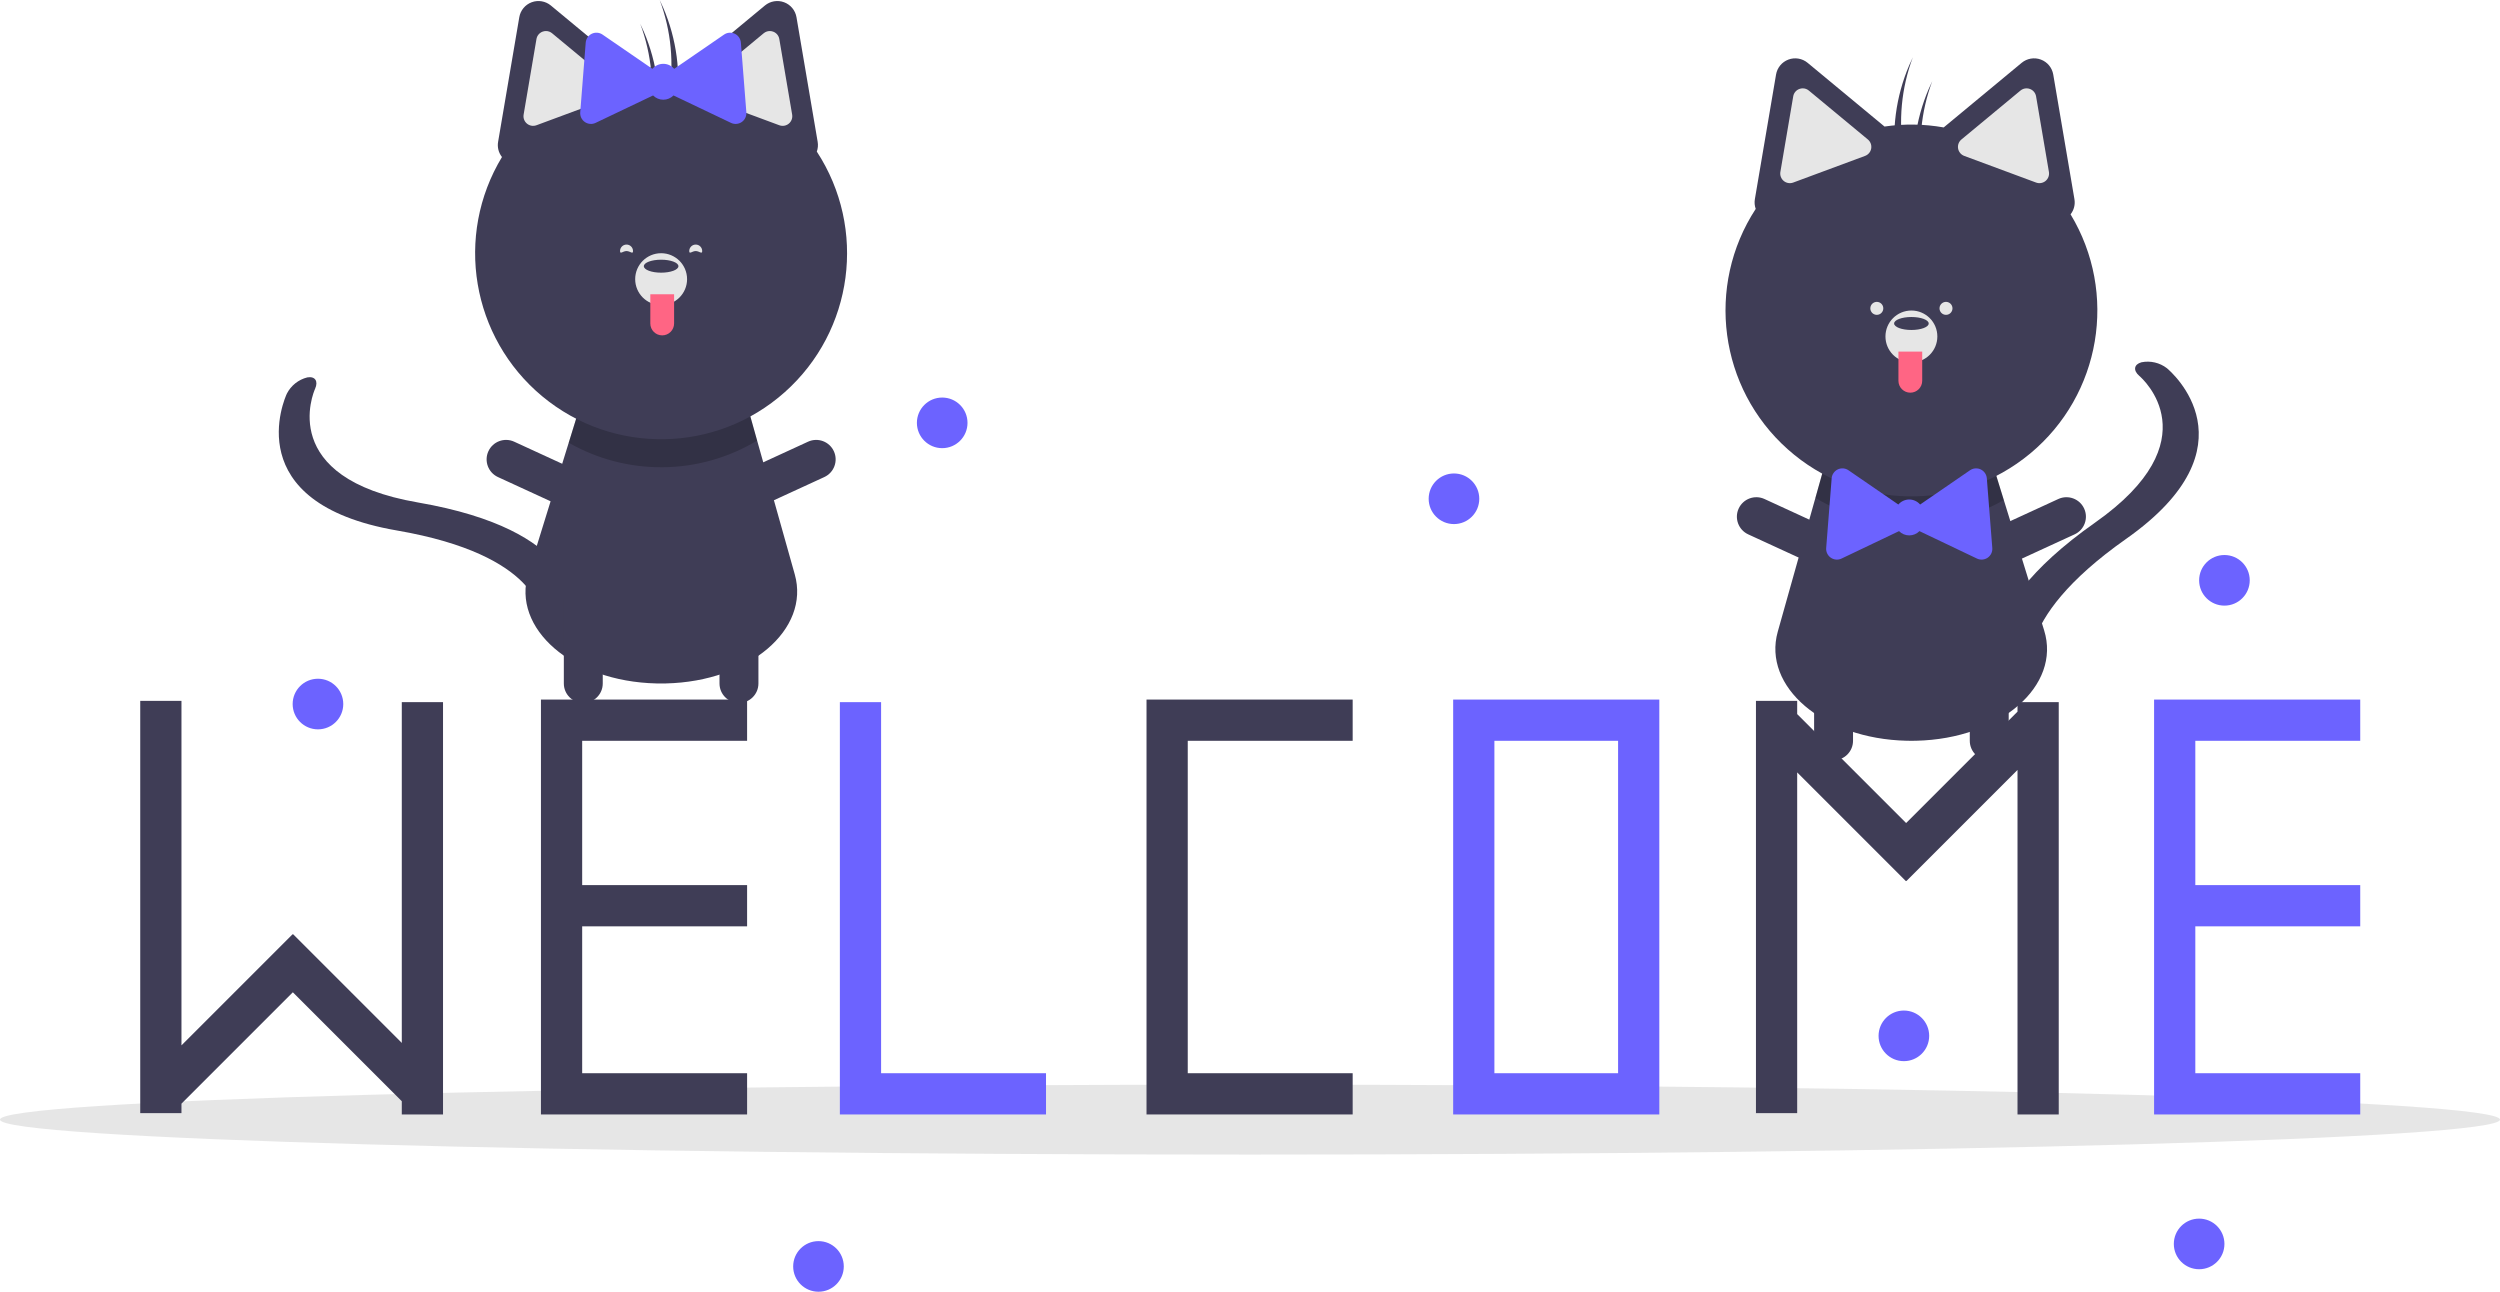
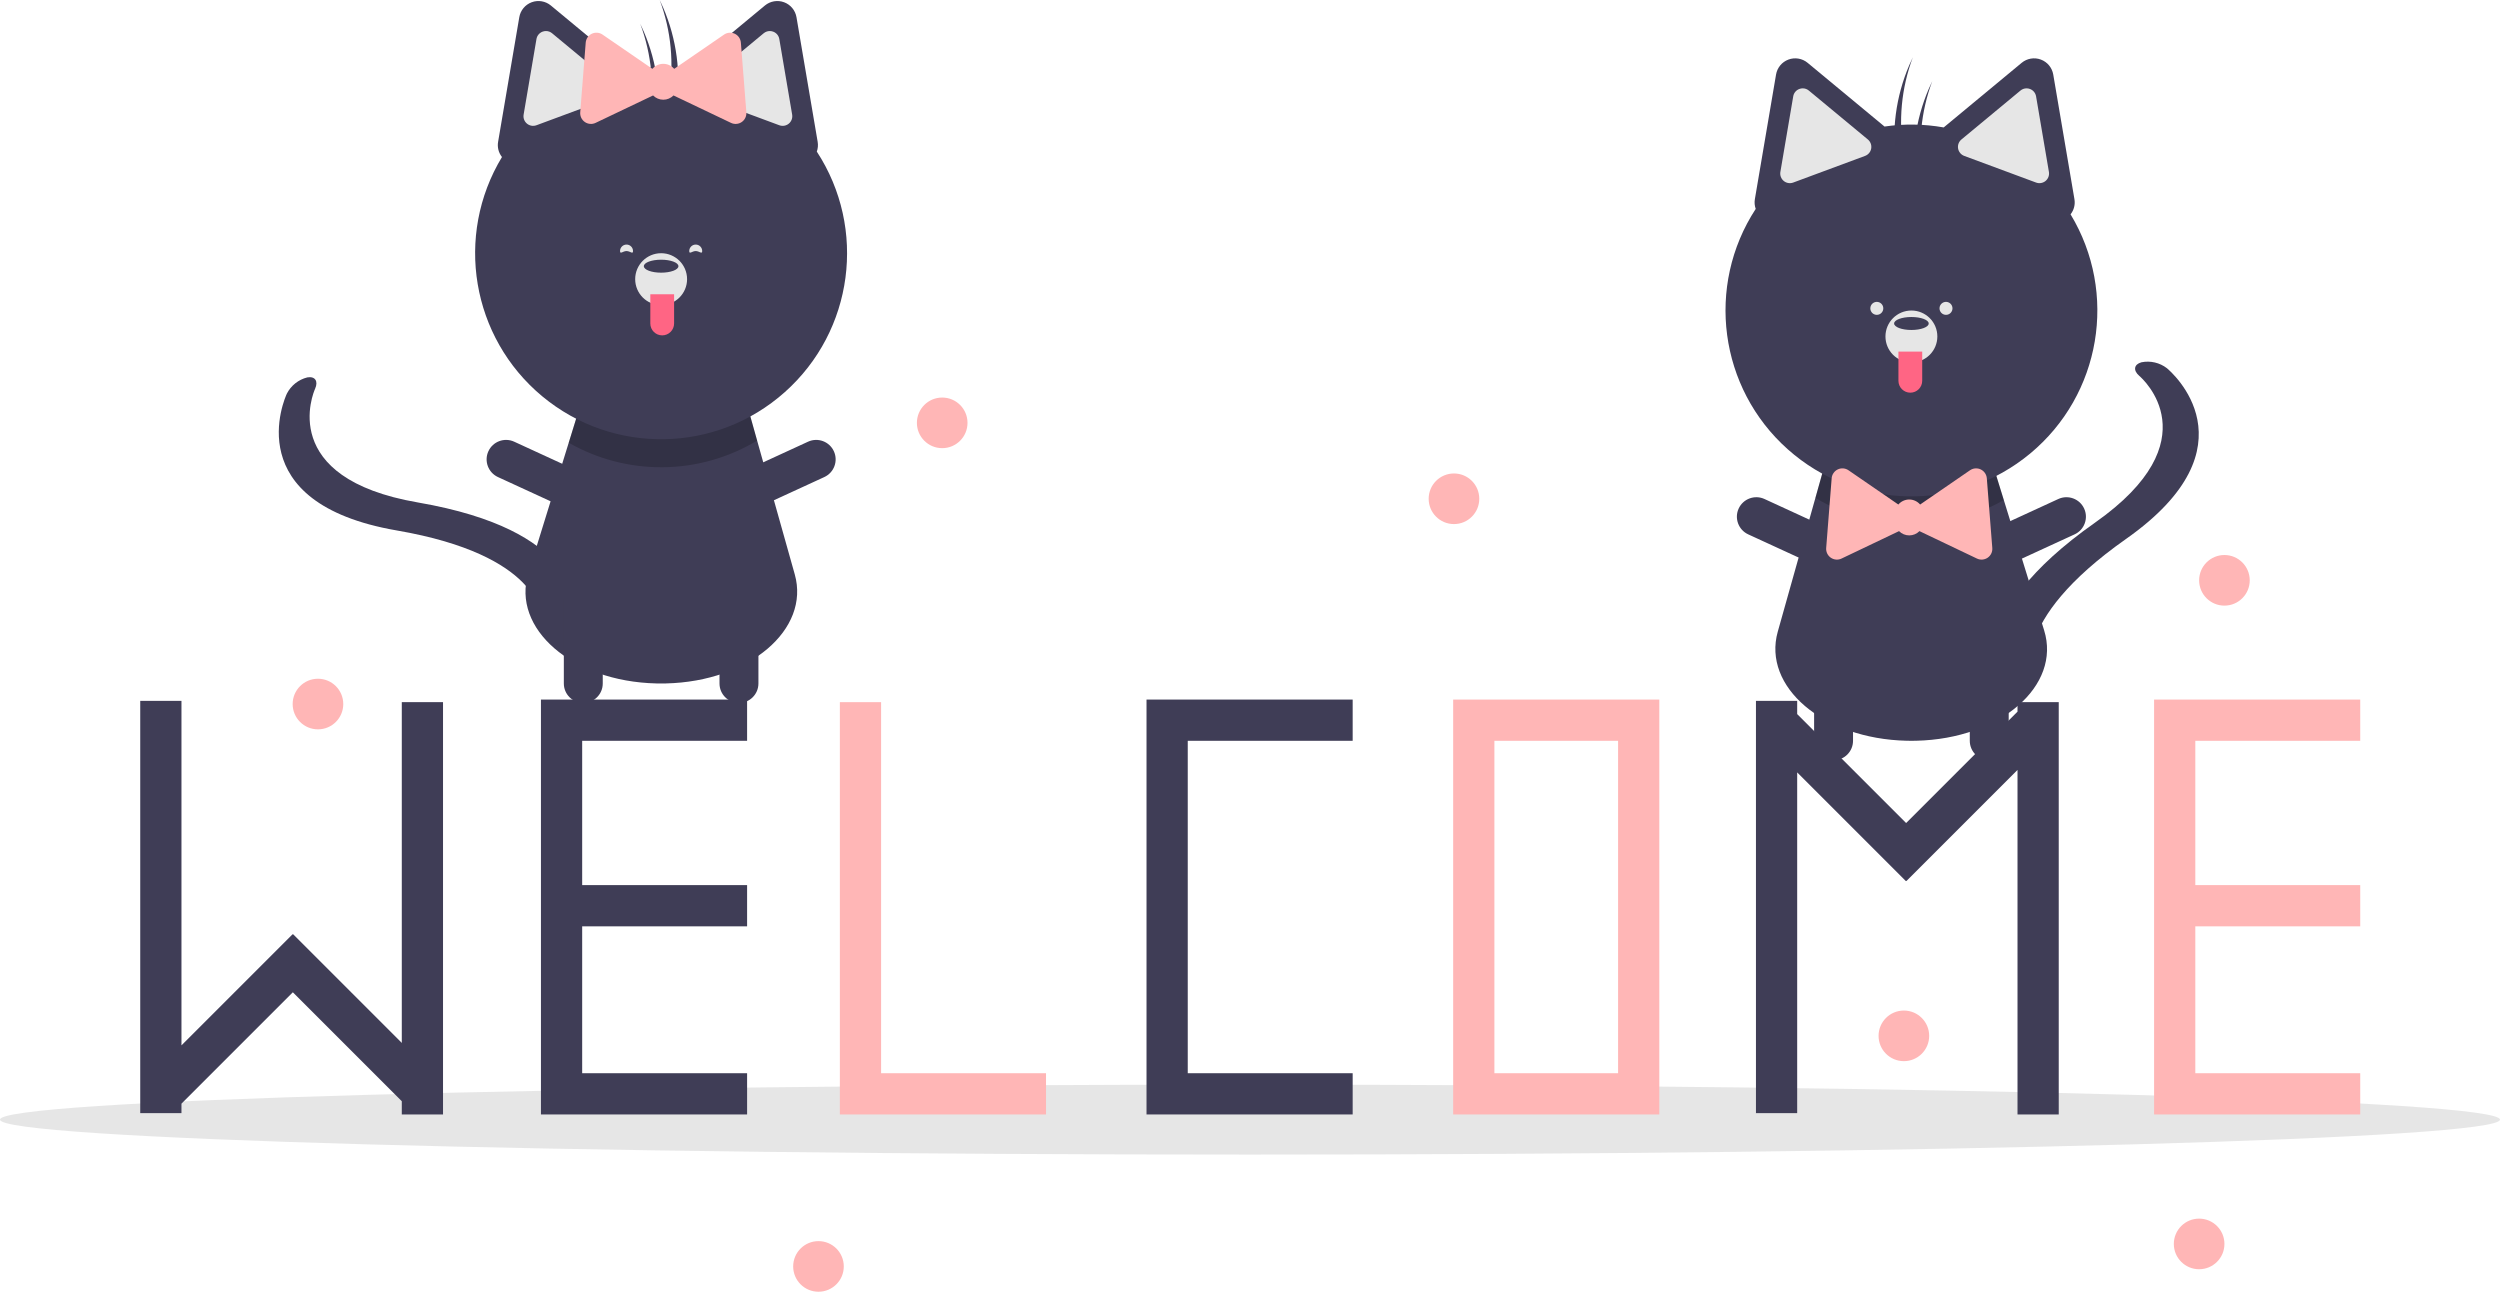
<svg xmlns="http://www.w3.org/2000/svg" data-name="Layer 1" width="889.076" height="459.38" viewBox="0 0 889.076 459.38">
  <ellipse cx="444.538" cy="398.169" rx="444.538" ry="12.435" fill="#e6e6e6" />
  <path d="M836.907,483.742c-.561.008-1.123.015-1.692.015s-1.13-.008-1.692-.015c-29.757-.677-51.326-19.269-45.836-38.777l13.387-47.589,3.383-12.041,59.976,1.023,3.645,11.78,14.348,46.366C888.502,464.119,866.934,483.065,836.907,483.742Z" transform="translate(-155.4622 -220.3102)" fill="#3f3d56" />
  <path d="M868.079,398.137a66.201,66.201,0,0,1-67.004-.761l3.383-12.041,59.976,1.023Z" transform="translate(-155.4622 -220.3102)" opacity="0.2" />
  <path d="M865.548,446.544c2.591-9.656,11.106-23.585,34.987-40.38,41.648-29.294,16.803-51.259,15.727-52.18-2.258-1.93-1.925-4.098.775-4.839a11.224,11.224,0,0,1,9.034,2.103c1.348,1.115,32.459,27.683-14.537,60.734-42.295,29.75-33.302,49.169-33.199,49.355,1.133,2.077-.684,3.739-4.063,3.716s-7.039-1.723-8.176-3.797C865.856,460.818,863.135,455.533,865.548,446.544Z" transform="translate(-155.4622 -220.3102)" fill="#3f3d56" />
  <path d="M807.534,490.677a6.92,6.92,0,0,1-6.92-6.92V453.769a6.92,6.92,0,0,1,13.841,0v29.988A6.92,6.92,0,0,1,807.534,490.677Z" transform="translate(-155.4622 -220.3102)" fill="#3f3d56" />
  <path d="M813.602,419.484a6.92,6.92,0,0,1-9.179,3.394l-27.243-12.534a6.92,6.92,0,0,1,5.785-12.574l27.243,12.534A6.92,6.92,0,0,1,813.602,419.484Z" transform="translate(-155.4622 -220.3102)" fill="#3f3d56" />
  <path d="M856.829,419.484a6.92,6.92,0,0,0,9.179,3.394l27.243-12.534a6.92,6.92,0,0,0-5.785-12.574l-27.243,12.534A6.92,6.92,0,0,0,856.829,419.484Z" transform="translate(-155.4622 -220.3102)" fill="#3f3d56" />
  <path d="M862.897,490.677a6.92,6.92,0,0,0,6.92-6.92V453.769a6.92,6.92,0,1,0-13.841,0v29.988A6.92,6.92,0,0,0,862.897,490.677Z" transform="translate(-155.4622 -220.3102)" fill="#3f3d56" />
  <path d="M891.818,296.535a6.806,6.806,0,0,0,1.373-5.408l-3.766-22.157-3.766-22.157a6.913,6.913,0,0,0-11.226-4.164L857.127,256.988l-10.426,8.64a65.694,65.694,0,0,0-21.047-.317l-10.043-8.322-17.305-14.34a6.913,6.913,0,0,0-11.226,4.164l-3.766,22.157-3.766,22.157a6.844,6.844,0,0,0,.301,3.474,66.118,66.118,0,1,0,111.969,1.935Z" transform="translate(-155.4622 -220.3102)" fill="#3f3d56" />
  <path d="M796.572,251.728a3.447,3.447,0,0,0-1.202.218,3.388,3.388,0,0,0-2.184,2.635L788.618,281.451a3.423,3.423,0,0,0,4.565,3.782l25.553-9.479a3.422,3.422,0,0,0,.993-5.844l-0-.001-20.985-17.39A3.392,3.392,0,0,0,796.572,251.728Z" transform="translate(-155.4622 -220.3102)" fill="#e6e6e6" />
  <path d="M876.167,251.728a3.392,3.392,0,0,0-2.172.792l-20.986,17.391a3.422,3.422,0,0,0,.993,5.844l25.553,9.479a3.423,3.423,0,0,0,4.565-3.782l-4.567-26.87a3.388,3.388,0,0,0-2.184-2.635A3.447,3.447,0,0,0,876.167,251.728Z" transform="translate(-155.4622 -220.3102)" fill="#e6e6e6" />
  <circle cx="679.753" cy="119.658" r="9.227" fill="#e6e6e6" />
  <ellipse cx="679.753" cy="115.044" rx="6.151" ry="2.307" fill="#3f3d56" />
  <path d="M675.14,125.04H683.598a0,0,0,0,1,0,0v10.38a4.229,4.229,0,0,1-4.229,4.229h0a4.229,4.229,0,0,1-4.229-4.229V125.04a0,0,0,0,1,0,0Z" fill="#ff6584" />
  <path d="M835.729,240.69c-.444.92-.874,1.849-1.279,2.798a65.818,65.818,0,0,0-4.651,35.344c.866-1.256,1.776-2.565,2.701-3.888A65.775,65.775,0,0,1,835.729,240.69Z" transform="translate(-155.4622 -220.3102)" fill="#3f3d56" />
  <path d="M842.649,249.148c-.444.92-.874,1.849-1.279,2.798A65.818,65.818,0,0,0,836.719,287.29c.866-1.256,1.776-2.565,2.701-3.888A65.775,65.775,0,0,1,842.649,249.148Z" transform="translate(-155.4622 -220.3102)" fill="#3f3d56" />
-   <path d="M863.985,415.199l-.975-12.398-.975-12.398a3.825,3.825,0,0,0-5.98-2.853l-10.25,7.043-7.485,5.143a5.095,5.095,0,0,0-7.749,0l-7.485-5.143L812.838,387.55a3.825,3.825,0,0,0-5.98,2.853l-.975,12.398-.975,12.398a3.825,3.825,0,0,0,5.461,3.752l11.224-5.355,9.223-4.4a5.101,5.101,0,0,0,7.262,0l9.223,4.4,11.224,5.355A3.825,3.825,0,0,0,863.985,415.199Z" transform="translate(-155.4622 -220.3102)" fill="#6c63ff" />
+   <path d="M863.985,415.199l-.975-12.398-.975-12.398a3.825,3.825,0,0,0-5.98-2.853l-10.25,7.043-7.485,5.143a5.095,5.095,0,0,0-7.749,0l-7.485-5.143L812.838,387.55a3.825,3.825,0,0,0-5.98,2.853l-.975,12.398-.975,12.398a3.825,3.825,0,0,0,5.461,3.752l11.224-5.355,9.223-4.4a5.101,5.101,0,0,0,7.262,0l9.223,4.4,11.224,5.355A3.825,3.825,0,0,0,863.985,415.199Z" transform="translate(-155.4622 -220.3102)" fill="#FFB6B6" />
  <circle cx="667.451" cy="109.662" r="2.307" fill="#e6e6e6" />
  <circle cx="692.056" cy="109.662" r="2.307" fill="#e6e6e6" />
  <path d="M388.888,463.362c.561.008,1.123.015,1.692.015s1.13-.008,1.692-.015c29.757-.677,51.326-19.269,45.836-38.777l-13.387-47.589L421.336,364.955l-59.976,1.023-3.645,11.78-14.348,46.366C337.293,443.739,358.861,462.685,388.888,463.362Z" transform="translate(-155.4622 -220.3102)" fill="#3f3d56" />
  <path d="M357.715,377.758a66.201,66.201,0,0,0,67.004-.761L421.336,364.955l-59.976,1.023Z" transform="translate(-155.4622 -220.3102)" opacity="0.2" />
  <path d="M352.962,420.524c-6.473-7.619-20.13-16.565-48.9-21.526-50.177-8.656-37.121-39.139-36.542-40.432,1.215-2.711-.014-4.527-2.771-4.041a11.224,11.224,0,0,0-7.266,5.766c-.741,1.585-17.492,38.91,39.127,48.673,50.957,8.79,51.139,30.19,51.125,30.403-.136,2.362,2.218,3.087,5.263,1.62s5.625-4.569,5.765-6.931C358.791,433.557,358.99,427.616,352.962,420.524Z" transform="translate(-155.4622 -220.3102)" fill="#3f3d56" />
  <path d="M418.261,470.298a6.92,6.92,0,0,0,6.92-6.92V433.389a6.92,6.92,0,0,0-13.841,0v29.988A6.92,6.92,0,0,0,418.261,470.298Z" transform="translate(-155.4622 -220.3102)" fill="#3f3d56" />
  <path d="M412.193,399.105a6.92,6.92,0,0,0,9.179,3.394l27.243-12.534a6.92,6.92,0,1,0-5.785-12.574l-27.243,12.534A6.92,6.92,0,0,0,412.193,399.105Z" transform="translate(-155.4622 -220.3102)" fill="#3f3d56" />
  <path d="M368.966,399.105a6.92,6.92,0,0,1-9.179,3.394l-27.243-12.534a6.92,6.92,0,1,1,5.785-12.574l27.243,12.534A6.92,6.92,0,0,1,368.966,399.105Z" transform="translate(-155.4622 -220.3102)" fill="#3f3d56" />
  <path d="M362.898,470.298a6.92,6.92,0,0,1-6.92-6.92V433.389a6.92,6.92,0,0,1,13.841,0v29.988A6.92,6.92,0,0,1,362.898,470.298Z" transform="translate(-155.4622 -220.3102)" fill="#3f3d56" />
  <path d="M445.947,274.221a6.844,6.844,0,0,0,.301-3.474l-3.766-22.157-3.766-22.157a6.913,6.913,0,0,0-11.226-4.164l-17.305,14.34L400.141,244.931a65.694,65.694,0,0,0-21.047.317l-10.426-8.64-17.305-14.34a6.913,6.913,0,0,0-11.226,4.164L336.37,248.59l-3.766,22.157a6.806,6.806,0,0,0,1.373,5.408,66.137,66.137,0,1,0,111.969-1.935Z" transform="translate(-155.4622 -220.3102)" fill="#3f3d56" />
  <path d="M427.051,232.14,406.066,249.53l-0.0.001a3.422,3.422,0,0,0,.993,5.844l25.553,9.479a3.423,3.423,0,0,0,4.565-3.782l-4.567-26.87a3.388,3.388,0,0,0-2.184-2.635,3.447,3.447,0,0,0-1.202-.218A3.392,3.392,0,0,0,427.051,232.14Z" transform="translate(-155.4622 -220.3102)" fill="#e6e6e6" />
  <path d="M348.427,231.566a3.388,3.388,0,0,0-2.184,2.635l-4.567,26.87a3.423,3.423,0,0,0,4.565,3.782l25.553-9.479a3.422,3.422,0,0,0,.993-5.844l-20.986-17.391a3.392,3.392,0,0,0-2.172-.792A3.447,3.447,0,0,0,348.427,231.566Z" transform="translate(-155.4622 -220.3102)" fill="#e6e6e6" />
  <circle cx="235.117" cy="99.278" r="9.227" fill="#e6e6e6" />
  <ellipse cx="235.117" cy="94.665" rx="6.151" ry="2.307" fill="#3f3d56" />
  <path d="M390.964,324.971h0A4.229,4.229,0,0,1,395.193,329.2v10.38a0,0,0,0,1,0,0h-8.458a0,0,0,0,1,0,0V329.2A4.229,4.229,0,0,1,390.964,324.971Z" transform="translate(626.4652 444.2411) rotate(-180)" fill="#ff6584" />
  <path d="M390.066,220.31c.444.92.874,1.849,1.279,2.798a65.818,65.818,0,0,1,4.651,35.344c-.866-1.256-1.776-2.565-2.701-3.888A65.775,65.775,0,0,0,390.066,220.31Z" transform="translate(-155.4622 -220.3102)" fill="#3f3d56" />
  <path d="M383.146,228.768c.444.92.874,1.849,1.279,2.798a65.818,65.818,0,0,1,4.651,35.344c-.866-1.256-1.776-2.565-2.701-3.888A65.775,65.775,0,0,0,383.146,228.768Z" transform="translate(-155.4622 -220.3102)" fill="#3f3d56" />
-   <path d="M361.81,260.258l.975-12.398.975-12.398a3.825,3.825,0,0,1,5.98-2.853l10.25,7.043,7.485,5.143a5.095,5.095,0,0,1,7.749,0l7.485-5.143,10.25-7.043a3.825,3.825,0,0,1,5.98,2.853l.975,12.398.975,12.398a3.825,3.825,0,0,1-5.461,3.752L404.202,258.655l-9.223-4.4a5.101,5.101,0,0,1-7.262,0l-9.223,4.4L367.27,264.01A3.825,3.825,0,0,1,361.81,260.258Z" transform="translate(-155.4622 -220.3102)" fill="#6c63ff" />
+   <path d="M361.81,260.258l.975-12.398.975-12.398a3.825,3.825,0,0,1,5.98-2.853l10.25,7.043,7.485,5.143a5.095,5.095,0,0,1,7.749,0l7.485-5.143,10.25-7.043a3.825,3.825,0,0,1,5.98,2.853l.975,12.398.975,12.398a3.825,3.825,0,0,1-5.461,3.752L404.202,258.655l-9.223-4.4a5.101,5.101,0,0,1-7.262,0l-9.223,4.4L367.27,264.01A3.825,3.825,0,0,1,361.81,260.258Z" transform="translate(-155.4622 -220.3102)" fill="#FFB6B6" />
  <path d="M400.575,309.592c0,1.274,1.033,0,2.307,0s2.307,1.274,2.307,0a2.307,2.307,0,0,0-4.614,0Z" transform="translate(-155.4622 -220.3102)" fill="#e6e6e6" />
  <path d="M380.583,309.592c0,1.274-1.033,0-2.307,0s-2.307,1.274-2.307,0a2.307,2.307,0,0,1,4.614,0Z" transform="translate(-155.4622 -220.3102)" fill="#e6e6e6" />
  <polygon points="481.05 263.451 481.05 248.788 407.736 248.788 407.736 249.705 407.736 263.451 407.736 381.67 407.736 396.333 422.399 396.333 481.05 396.333 481.05 381.67 422.399 381.67 422.399 263.451 481.05 263.451" fill="#3f3d56" />
-   <path d="M672.253,469.099V616.643h73.314V469.099Zm58.651,132.882h-43.988V483.761h43.988Z" transform="translate(-155.4622 -220.3102)" fill="#6c63ff" />
-   <polygon points="313.344 381.67 313.344 249.705 298.681 249.705 298.681 381.67 298.681 396.333 313.344 396.333 371.995 396.333 371.995 381.67 313.344 381.67" fill="#6c63ff" />
+   <path d="M672.253,469.099V616.643h73.314V469.099Zm58.651,132.882h-43.988V483.761h43.988Z" transform="translate(-155.4622 -220.3102)" fill="#FFB6B6" />
+   <polygon points="313.344 381.67 313.344 249.705 298.681 249.705 298.681 381.67 298.681 396.333 313.344 396.333 371.995 396.333 371.995 381.67 313.344 381.67" fill="#FFB6B6" />
  <polygon points="265.69 263.451 265.69 248.788 192.376 248.788 192.376 249.705 192.376 263.451 192.376 314.771 192.376 329.434 192.376 381.67 192.376 396.333 207.039 396.333 265.69 396.333 265.69 381.67 207.039 381.67 207.039 329.434 265.69 329.434 265.69 314.771 207.039 314.771 207.039 263.451 265.69 263.451" fill="#3f3d56" />
-   <polygon points="839.372 263.451 839.372 248.788 766.058 248.788 766.058 249.705 766.058 263.451 766.058 314.771 766.058 329.434 766.058 381.67 766.058 396.333 780.721 396.333 839.372 396.333 839.372 381.67 780.721 381.67 780.721 329.434 839.372 329.434 839.372 314.771 780.721 314.771 780.721 263.451 839.372 263.451" fill="#6c63ff" />
+   <polygon points="839.372 263.451 839.372 248.788 766.058 248.788 766.058 249.705 766.058 263.451 766.058 314.771 766.058 329.434 766.058 381.67 766.058 396.333 780.721 396.333 839.372 396.333 839.372 381.67 780.721 381.67 780.721 329.434 839.372 329.434 839.372 314.771 780.721 314.771 780.721 263.451 839.372 263.451" fill="#FFB6B6" />
  <polygon points="142.889 249.705 142.889 370.89 104.228 332.23 104.14 332.319 104.058 332.237 64.535 371.76 64.535 249.247 49.872 249.247 49.872 395.875 64.535 395.875 64.535 392.496 104.147 352.884 142.889 391.627 142.889 396.333 157.552 396.333 157.552 249.705 142.889 249.705" fill="#3f3d56" />
  <polygon points="717.488 249.705 717.488 253.083 677.876 292.695 639.133 253.953 639.133 249.247 624.47 249.247 624.47 395.875 639.133 395.875 639.133 274.689 677.794 313.35 677.883 313.261 677.964 313.342 717.488 273.819 717.488 396.333 732.15 396.333 732.15 249.705 717.488 249.705" fill="#3f3d56" />
-   <circle cx="335.076" cy="150.38" r="9" fill="#6c63ff" />
-   <circle cx="113.076" cy="250.38" r="9" fill="#6c63ff" />
-   <circle cx="291.076" cy="450.38" r="9" fill="#6c63ff" />
-   <circle cx="517.076" cy="177.38" r="9" fill="#6c63ff" />
-   <circle cx="782.076" cy="442.38" r="9" fill="#6c63ff" />
-   <circle cx="791.076" cy="206.38" r="9" fill="#6c63ff" />
-   <circle cx="677.076" cy="368.38" r="9" fill="#6c63ff" />
+   <circle cx="335.076" cy="150.38" r="9" fill="#FFB6B6" />
+   <circle cx="113.076" cy="250.38" r="9" fill="#FFB6B6" />
+   <circle cx="291.076" cy="450.38" r="9" fill="#FFB6B6" />
+   <circle cx="517.076" cy="177.38" r="9" fill="#FFB6B6" />
+   <circle cx="782.076" cy="442.38" r="9" fill="#FFB6B6" />
+   <circle cx="791.076" cy="206.38" r="9" fill="#FFB6B6" />
+   <circle cx="677.076" cy="368.38" r="9" fill="#FFB6B6" />
</svg>
